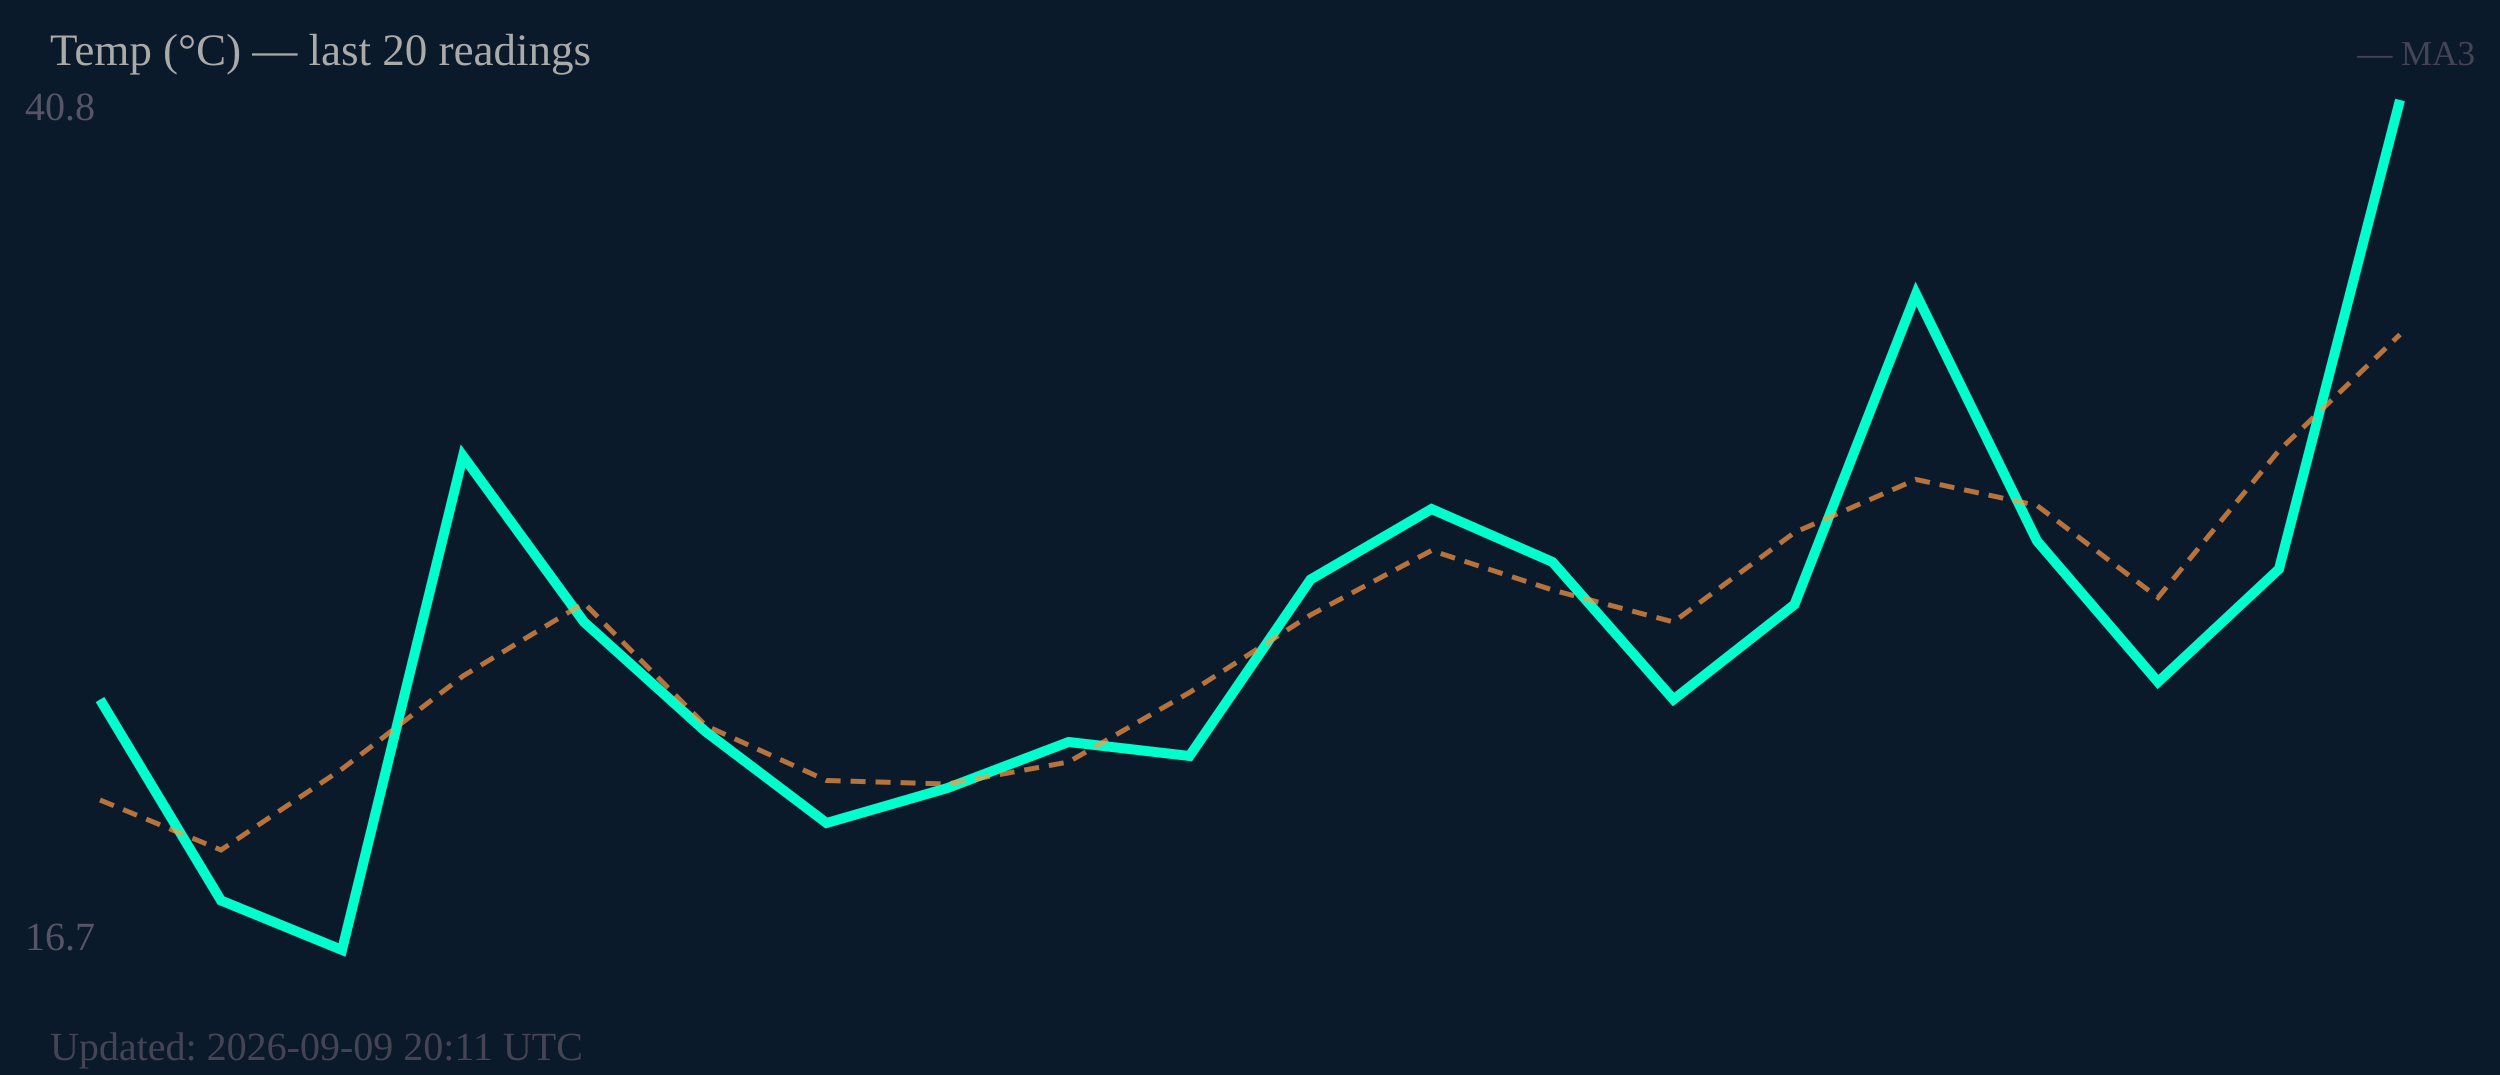
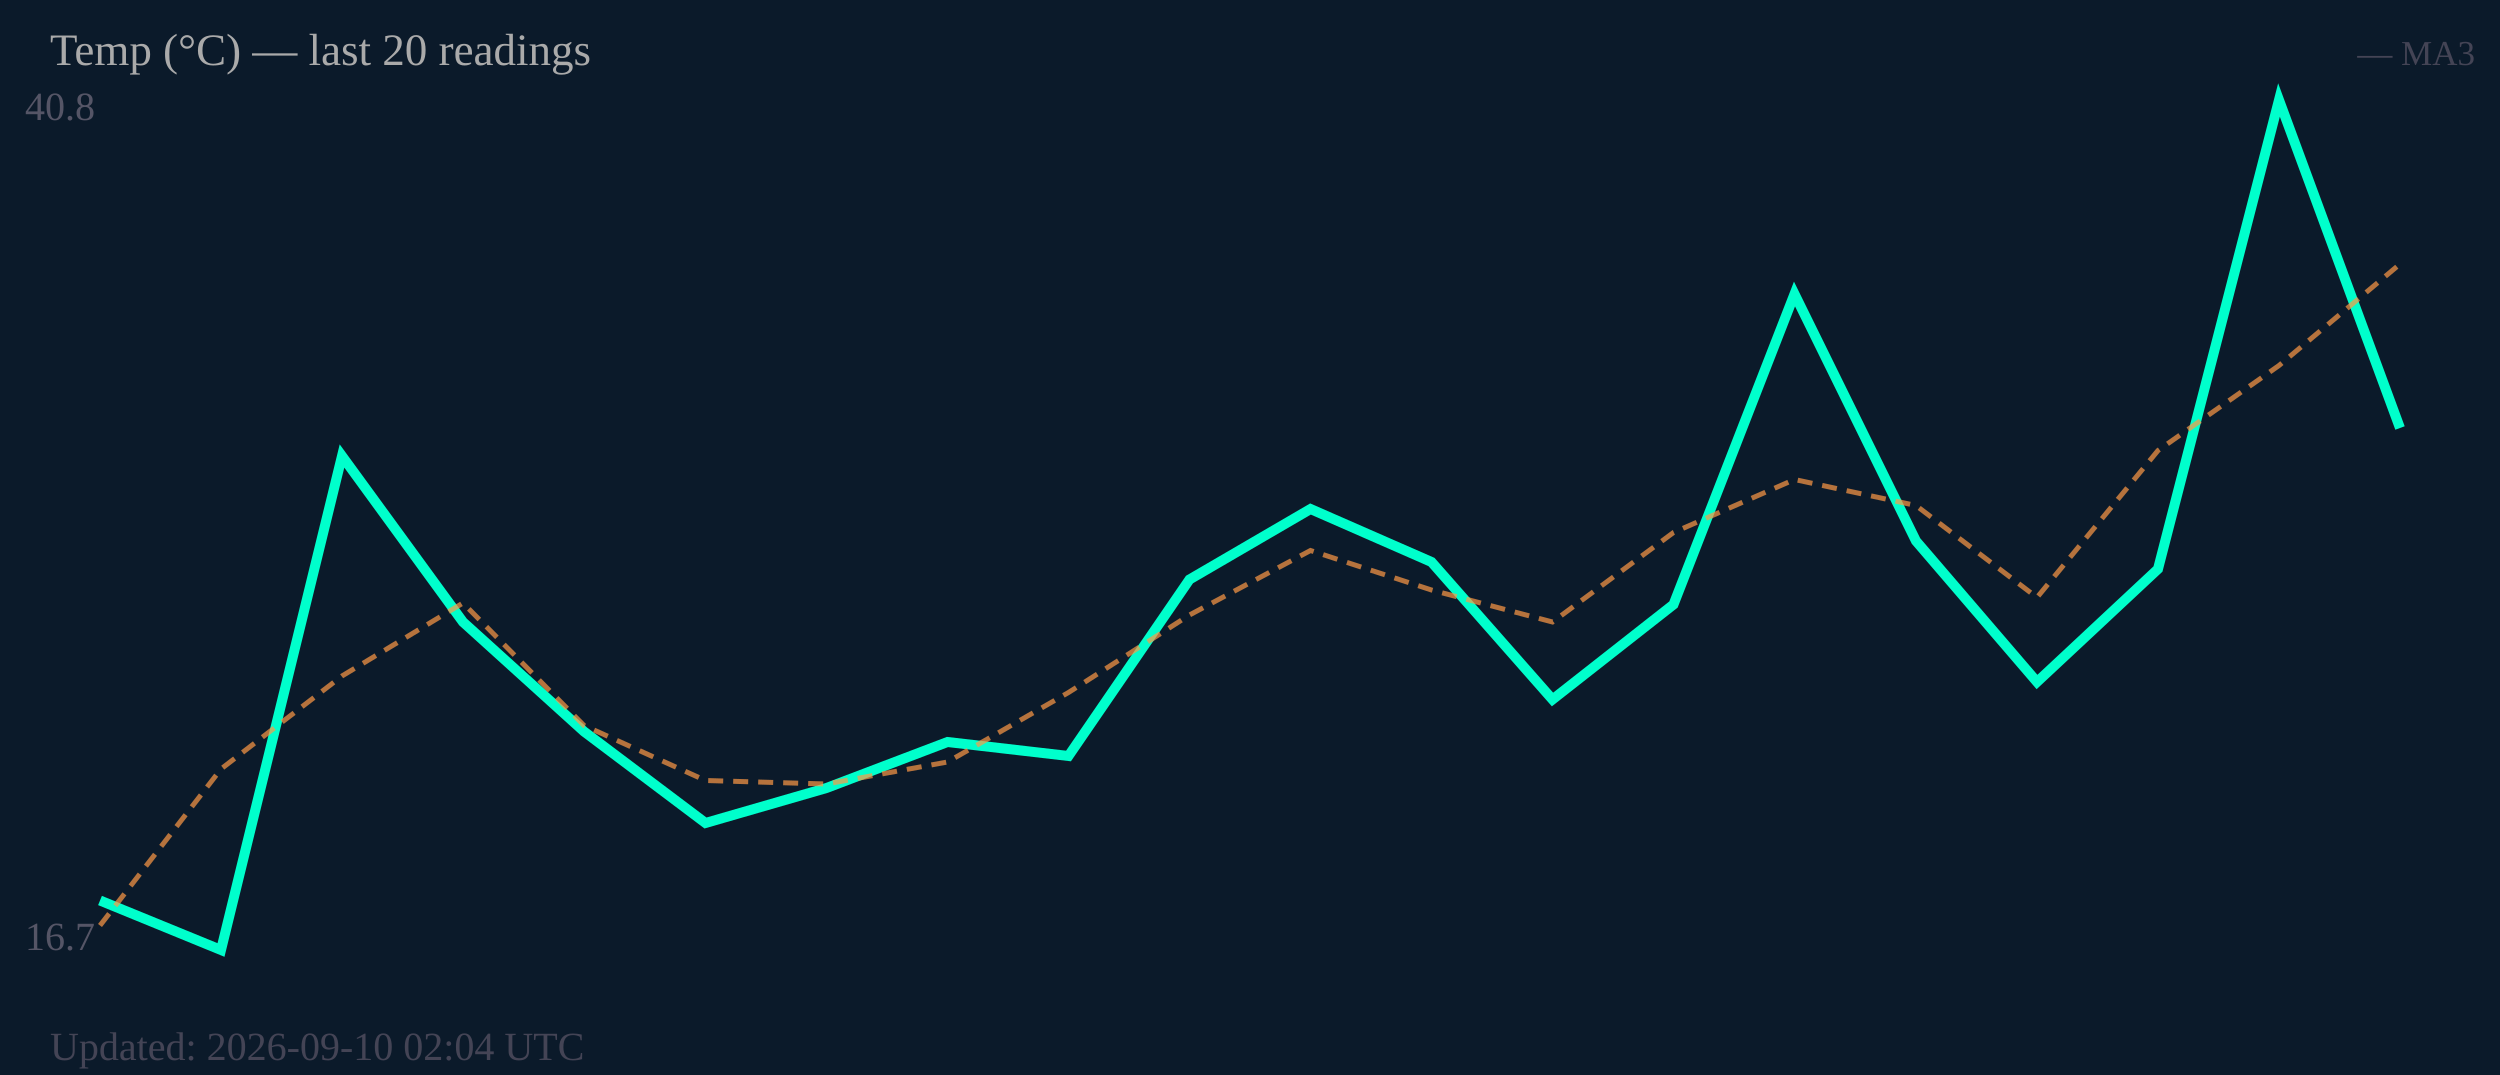
<svg xmlns="http://www.w3.org/2000/svg" width="500" height="215" viewBox="0 0 500 215">
  <rect width="500" height="215" fill="#0b1a2a" />
  <text x="5" y="24" font-size="8" fill="#556">40.8</text>
  <text x="5" y="190" font-size="8" fill="#556">16.7</text>
-   <polyline fill="none" stroke="#00ffcc" stroke-width="2" points="20.0,139.9 44.2,180.1 68.4,190.0 92.6,91.2 116.8,124.4 141.1,146.3 165.3,164.6 189.5,157.6 213.7,148.4 237.9,151.2 262.1,115.9 286.3,101.8 310.5,112.4 334.7,139.9 358.9,120.9 383.2,58.8 407.4,108.2 431.6,136.4 455.8,113.8 480.0,20.0" />
-   <polyline fill="none" stroke="#ff9944" stroke-width="1" stroke-dasharray="3,2" opacity="0.7" points="20.0,160.0 44.2,170.0 68.4,153.8 92.6,135.2 116.8,120.6 141.1,145.1 165.3,156.1 189.5,156.8 213.7,152.4 237.9,138.5 262.1,123.0 286.3,110.1 310.5,118.0 334.7,124.4 358.9,106.5 383.2,95.9 407.4,101.1 431.6,119.5 455.8,90.1 480.0,66.9" />
+   <polyline fill="none" stroke="#00ffcc" stroke-width="2" points="20.0,180.1 44.2,190.0 68.4,91.2 92.6,124.4 116.8,146.3 141.1,164.6 165.3,157.6 189.5,148.4 213.7,151.2 237.9,115.9 262.1,101.8 286.3,112.4 310.5,139.9 334.7,120.9 358.9,58.8 383.2,108.2 407.4,136.4 431.6,113.8 455.8,20.0 480.0,85.6" />
+   <polyline fill="none" stroke="#ff9944" stroke-width="1" stroke-dasharray="3,2" opacity="0.7" points="20.0,185.1 44.2,153.8 68.4,135.2 92.6,120.6 116.8,145.1 141.1,156.1 165.3,156.8 189.5,152.4 213.7,138.5 237.9,123.0 262.1,110.1 286.3,118.0 310.5,124.4 334.7,106.5 358.9,95.9 383.2,101.1 407.4,119.5 431.6,90.1 455.8,73.1 480.0,52.8" />
  <text x="10" y="13" font-size="9" fill="#aaa">Temp (°C) — last 20 readings</text>
  <text x="495" y="13" font-size="7" fill="#445" text-anchor="end">— MA3</text>
-   <text x="10" y="212" font-size="8" fill="#445">Updated: 2026-09-09 20:11 UTC</text>
+   <text x="10" y="212" font-size="8" fill="#445">Updated: 2026-09-10 02:04 UTC</text>
</svg>
